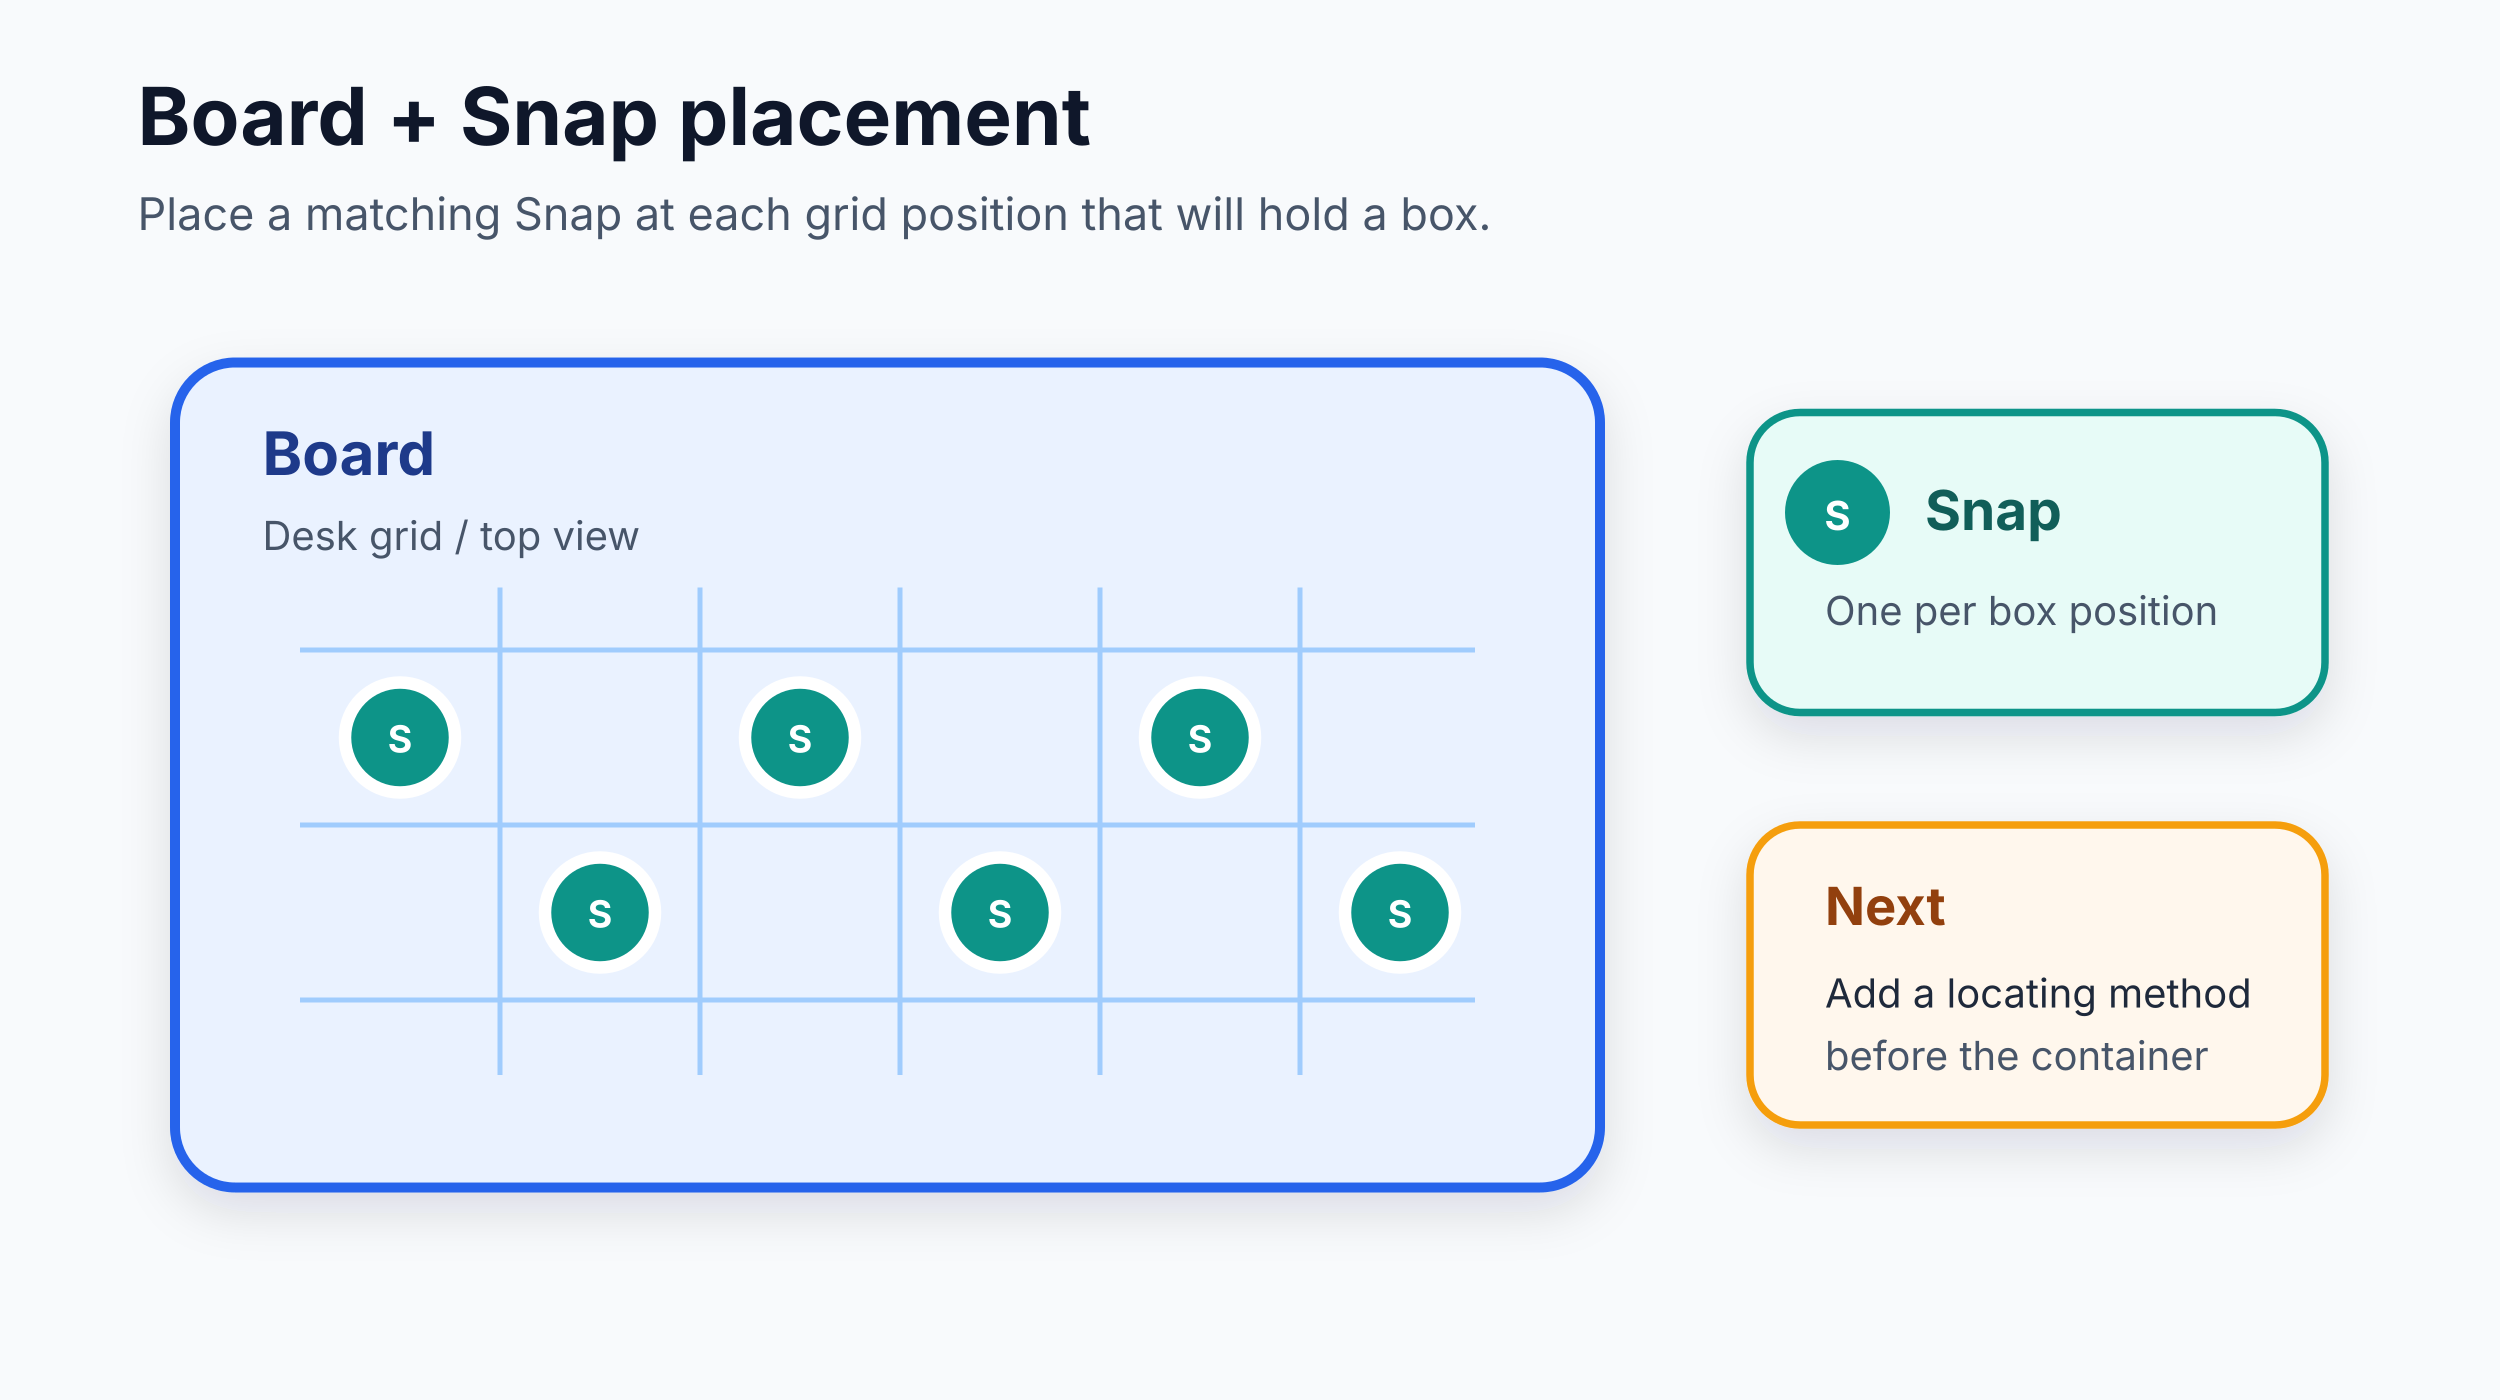
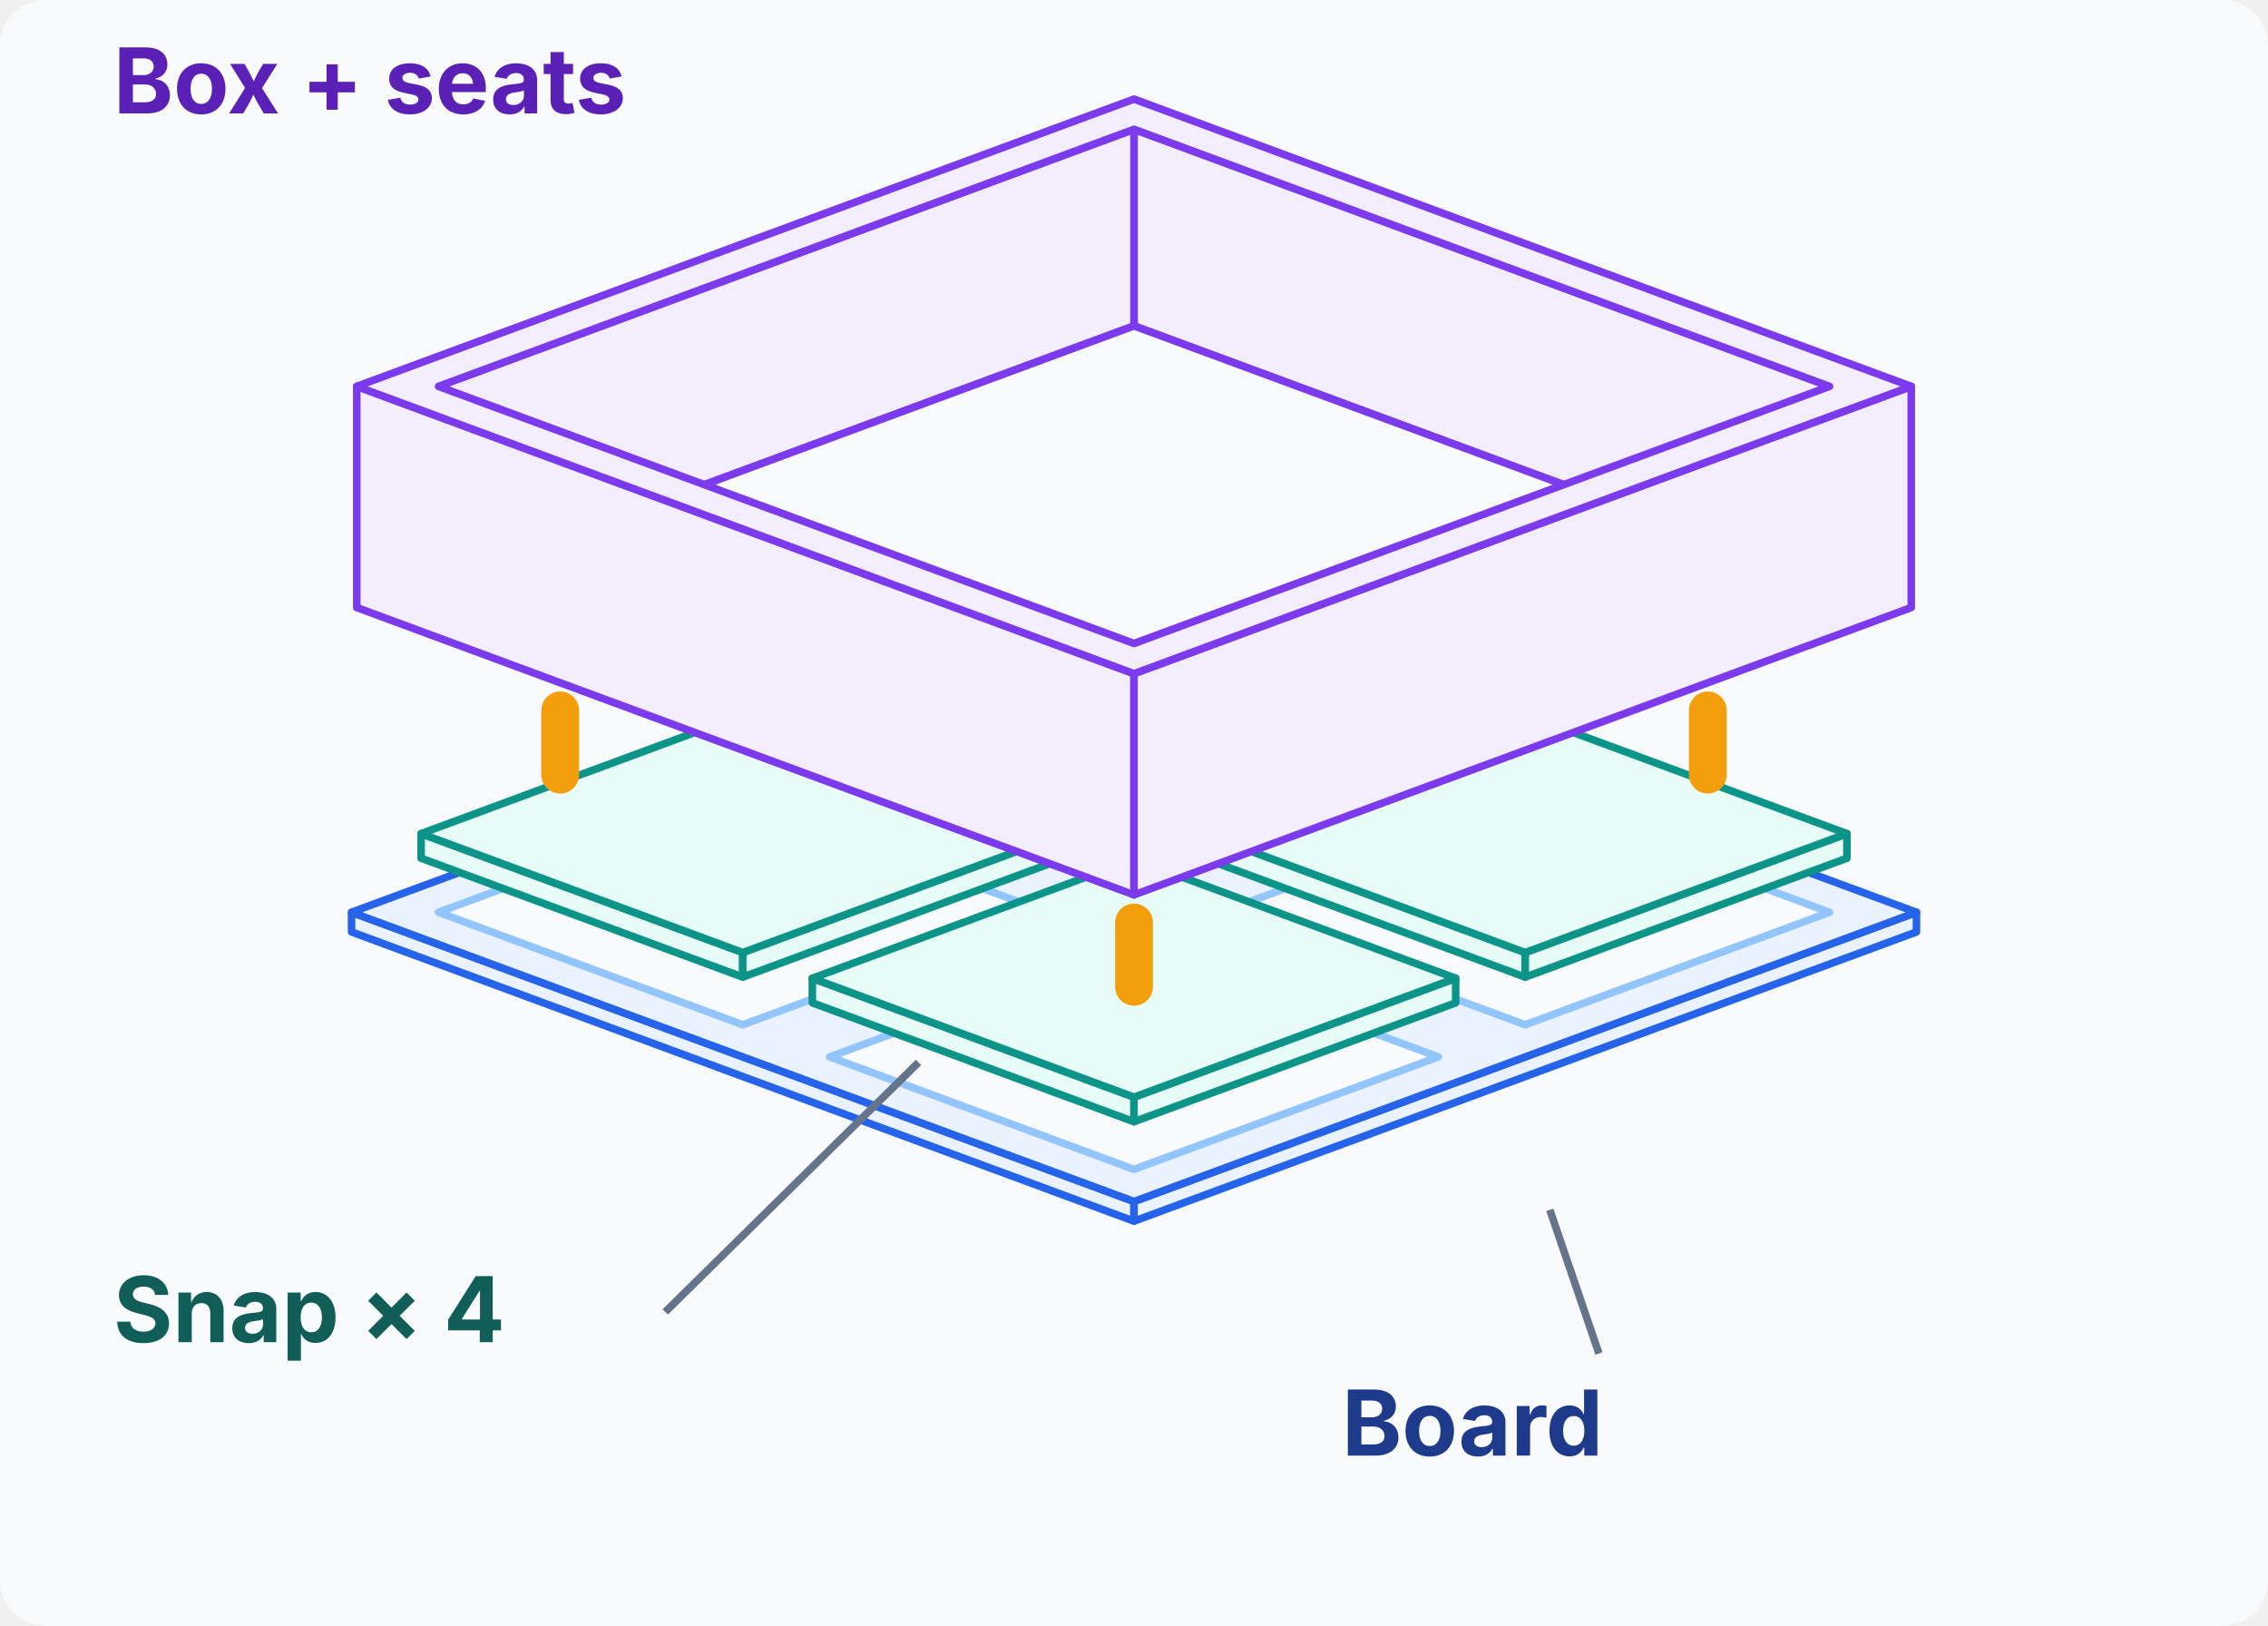
- <svg xmlns="http://www.w3.org/2000/svg" width="1000" height="560" viewBox="0 0 1000 560" role="img" aria-labelledby="title desc">
-   <defs>
-     <filter id="shadow" x="-20%" y="-20%" width="140%" height="150%">
-       <feDropShadow dx="0" dy="8" stdDeviation="10" flood-color="#0f172a" flood-opacity="0.12" />
-     </filter>
-   </defs>
-   <rect width="1000" height="560" fill="#f8fafc" />
-   <text x="55" y="58" fill="#0f172a" font-family="Inter, sans-serif" font-size="32" font-weight="750">Board + Snap placement</text>
-   <text x="55" y="92" fill="#475569" font-family="Inter, sans-serif" font-size="18">Place a matching Snap at each grid position that will hold a box.</text>
-   <g filter="url(#shadow)">
-     <rect x="70" y="145" width="570" height="330" rx="24" fill="#eaf2ff" stroke="#2563eb" stroke-width="4" />
-   </g>
-   <text x="105" y="190" fill="#1e3a8a" font-family="Inter, sans-serif" font-size="24" font-weight="700">Board</text>
-   <text x="105" y="220" fill="#475569" font-family="Inter, sans-serif" font-size="16">Desk grid / top view</text>
-   <g stroke="#93c5fd" stroke-width="2" opacity="0.85">
-     <path d="M 120 260 H 590 M 120 330 H 590 M 120 400 H 590" />
-     <path d="M 200 235 V 430 M 280 235 V 430 M 360 235 V 430 M 440 235 V 430 M 520 235 V 430" />
-   </g>
-   <g fill="#0d9488" stroke="white" stroke-width="5">
-     <circle cx="160" cy="295" r="22" />
-     <circle cx="320" cy="295" r="22" />
-     <circle cx="480" cy="295" r="22" />
-     <circle cx="240" cy="365" r="22" />
-     <circle cx="400" cy="365" r="22" />
-     <circle cx="560" cy="365" r="22" />
-   </g>
-   <g fill="white" font-family="Inter, sans-serif" font-size="15" font-weight="700" text-anchor="middle">
-     <text x="160" y="301">S</text>
-     <text x="320" y="301">S</text>
-     <text x="480" y="301">S</text>
-     <text x="240" y="371">S</text>
-     <text x="400" y="371">S</text>
-     <text x="560" y="371">S</text>
-   </g>
-   <g filter="url(#shadow)">
-     <rect x="700" y="165" width="230" height="120" rx="20" fill="#e7fbf7" stroke="#0d9488" stroke-width="3" />
-   </g>
-   <circle cx="735" cy="205" r="21" fill="#0d9488" />
-   <text x="735" y="212" text-anchor="middle" fill="white" font-family="Inter, sans-serif" font-size="16" font-weight="700">S</text>
-   <text x="770" y="212" fill="#115e59" font-family="Inter, sans-serif" font-size="22" font-weight="700">Snap</text>
-   <text x="730" y="250" fill="#475569" font-family="Inter, sans-serif" font-size="16">One per box position</text>
-   <g filter="url(#shadow)">
-     <rect x="700" y="330" width="230" height="120" rx="20" fill="#fff7ed" stroke="#f59e0b" stroke-width="3" />
-   </g>
-   <text x="730" y="370" fill="#92400e" font-family="Inter, sans-serif" font-size="21" font-weight="700">Next</text>
-   <text x="730" y="403" fill="#1e293b" font-family="Inter, sans-serif" font-size="16">Add a locating method</text>
-   <text x="730" y="428" fill="#475569" font-family="Inter, sans-serif" font-size="16">before the container</text>
+ <svg xmlns="http://www.w3.org/2000/svg" width="600" height="430" viewBox="0 0 600 430" role="img" aria-labelledby="title desc">
+   <rect width="600" height="430" rx="12" fill="#f8fafc" />
+   <polygon points="93,246.5 300,323 300,317.8 93,241.3" fill="#eaf2ff" stroke="#2563eb" stroke-width="2" stroke-linejoin="round" />
+   <polygon points="507,246.5 300,323 300,317.8 507,241.3" fill="#eaf2ff" stroke="#2563eb" stroke-width="2" stroke-linejoin="round" />
+   <polygon points="300,164.8 507,241.3 300,317.8 93,241.3" fill="#eaf2ff" stroke="#2563eb" stroke-width="2" stroke-linejoin="round" />
+   <polygon points="300,173.3 380.5,203.05 300,232.8 219.5,203.05" fill="#f8fafc" stroke="#93c5fd" stroke-width="2" stroke-linejoin="round" />
+   <polygon points="403.5,211.55 484,241.3 403.5,271.05 323,241.3" fill="#f8fafc" stroke="#93c5fd" stroke-width="2" stroke-linejoin="round" />
+   <polygon points="196.5,211.55 277,241.3 196.5,271.05 116,241.3" fill="#f8fafc" stroke="#93c5fd" stroke-width="2" stroke-linejoin="round" />
+   <polygon points="300,249.8 380.5,279.55 300,309.3 219.5,279.55" fill="#f8fafc" stroke="#93c5fd" stroke-width="2" stroke-linejoin="round" />
+   <polygon points="214.9,188.75 300,220.2 300,213.7 214.9,182.25" fill="#e7fbf7" stroke="#0d9488" stroke-width="2" stroke-linejoin="round" />
+   <polygon points="385.1,188.75 300,220.2 300,213.7 385.1,182.25" fill="#e7fbf7" stroke="#0d9488" stroke-width="2" stroke-linejoin="round" />
+   <polygon points="300,150.8 385.1,182.25 300,213.7 214.9,182.25" fill="#e7fbf7" stroke="#0d9488" stroke-width="2" stroke-linejoin="round" />
+   <polygon points="318.4,227 403.5,258.45 403.5,251.95 318.4,220.5" fill="#e7fbf7" stroke="#0d9488" stroke-width="2" stroke-linejoin="round" />
+   <polygon points="488.6,227 403.5,258.45 403.5,251.95 488.6,220.5" fill="#e7fbf7" stroke="#0d9488" stroke-width="2" stroke-linejoin="round" />
+   <polygon points="403.5,189.05 488.6,220.5 403.5,251.95 318.4,220.5" fill="#e7fbf7" stroke="#0d9488" stroke-width="2" stroke-linejoin="round" />
+   <polygon points="111.4,227 196.5,258.45 196.5,251.95 111.4,220.5" fill="#e7fbf7" stroke="#0d9488" stroke-width="2" stroke-linejoin="round" />
+   <polygon points="281.6,227 196.5,258.45 196.5,251.95 281.6,220.5" fill="#e7fbf7" stroke="#0d9488" stroke-width="2" stroke-linejoin="round" />
+   <polygon points="196.5,189.05 281.6,220.5 196.5,251.95 111.4,220.5" fill="#e7fbf7" stroke="#0d9488" stroke-width="2" stroke-linejoin="round" />
+   <polygon points="214.9,265.25 300,296.7 300,290.2 214.9,258.75" fill="#e7fbf7" stroke="#0d9488" stroke-width="2" stroke-linejoin="round" />
+   <polygon points="385.1,265.25 300,296.7 300,290.2 385.1,258.75" fill="#e7fbf7" stroke="#0d9488" stroke-width="2" stroke-linejoin="round" />
+   <polygon points="300,227.3 385.1,258.75 300,290.2 214.9,258.75" fill="#e7fbf7" stroke="#0d9488" stroke-width="2" stroke-linejoin="round" />
+   <path d="M 300 131.8 V 148.8" stroke="#f59e0b" stroke-width="10" stroke-linecap="round" />
+   <path d="M 451.8 187.9 V 204.9" stroke="#f59e0b" stroke-width="10" stroke-linecap="round" />
+   <path d="M 148.2 187.9 V 204.9" stroke="#f59e0b" stroke-width="10" stroke-linecap="round" />
+   <path d="M 300 244 V 261" stroke="#f59e0b" stroke-width="10" stroke-linecap="round" />
+   <polygon points="300,86.2 484,154.2 484,102.2 300,34.2" fill="#f3eefe" stroke="#7c3aed" stroke-width="2" stroke-linejoin="round" />
+   <polygon points="300,86.2 116,154.2 116,102.2 300,34.2" fill="#f3eefe" stroke="#7c3aed" stroke-width="2" stroke-linejoin="round" />
+   <polygon points="300,86.2 484,154.2 300,222.2 116,154.2" fill="#f8fafc" stroke="#7c3aed" stroke-width="2" stroke-linejoin="round" />
+   <polygon points="94.38,160.7 300,236.69 300,178.19 94.38,102.2" fill="#f3eefe" stroke="#7c3aed" stroke-width="2" stroke-linejoin="round" />
+   <polygon points="505.62,160.7 300,236.69 300,178.19 505.62,102.2" fill="#f3eefe" stroke="#7c3aed" stroke-width="2" stroke-linejoin="round" />
+   <path d="M 300 26.21 L 505.62 102.2 L 300 178.19 L 94.38 102.2 Z M 116 102.2 L 300 170.2 L 484 102.2 L 300 34.2 Z" fill="#f3eefe" fill-rule="evenodd" stroke="#7c3aed" stroke-width="2" stroke-linejoin="round" />
+   <text x="30" y="30" font-family="Inter, sans-serif" font-size="24" font-weight="700" fill="#5b21b6">Box + seats</text>
+   <text x="30" y="355" font-family="Inter, sans-serif" font-size="24" font-weight="700" fill="#115e59">Snap × 4</text>
+   <text x="355" y="385" font-family="Inter, sans-serif" font-size="24" font-weight="700" fill="#1e3a8a">Board</text>
+   <path d="M 176 347 L 243 281 M 423 358 L 410 320" fill="none" stroke="#64748b" stroke-width="2" />
</svg>
